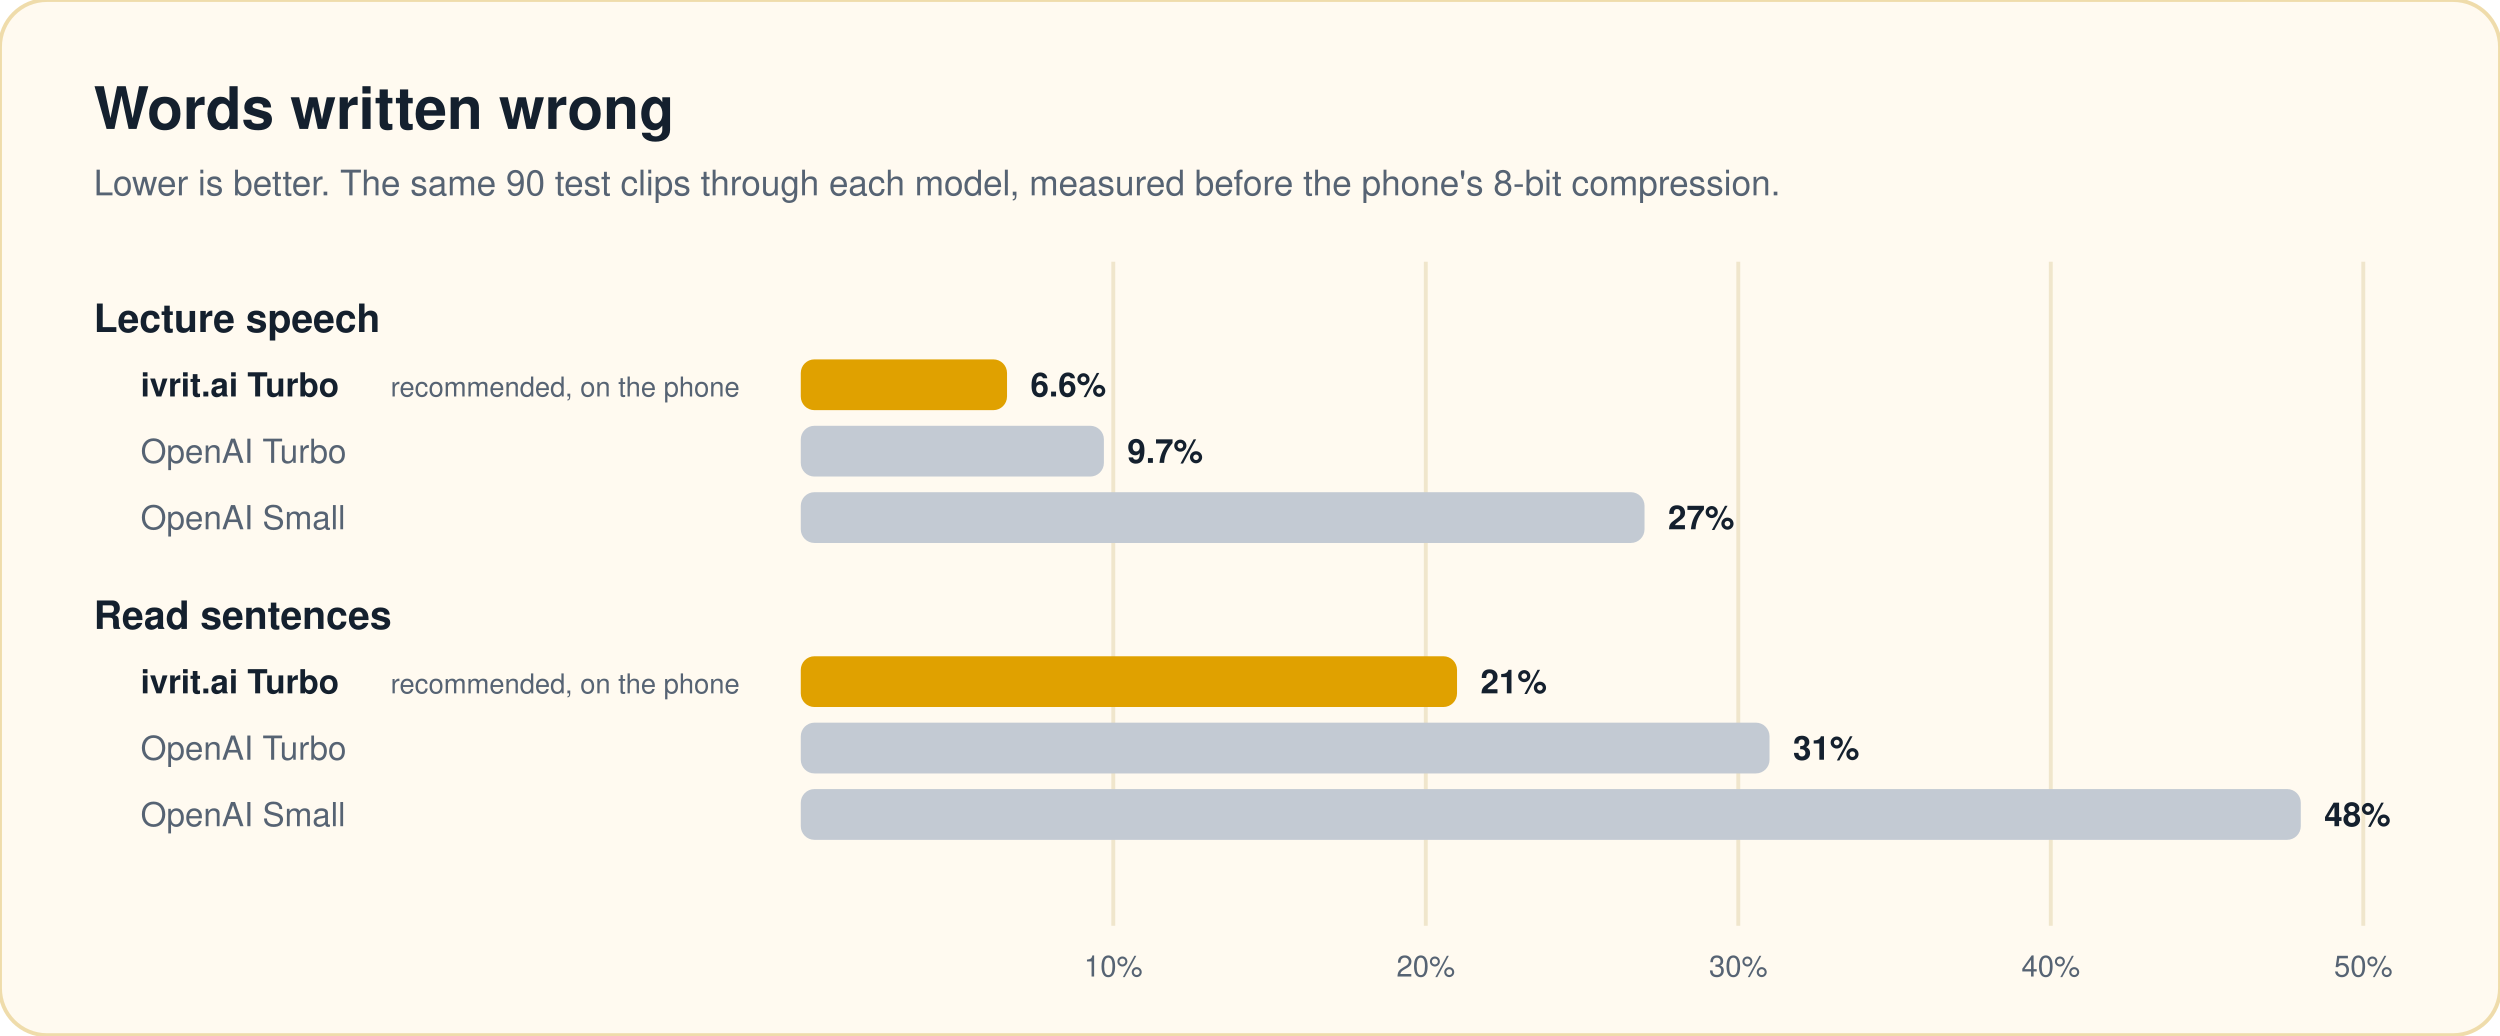
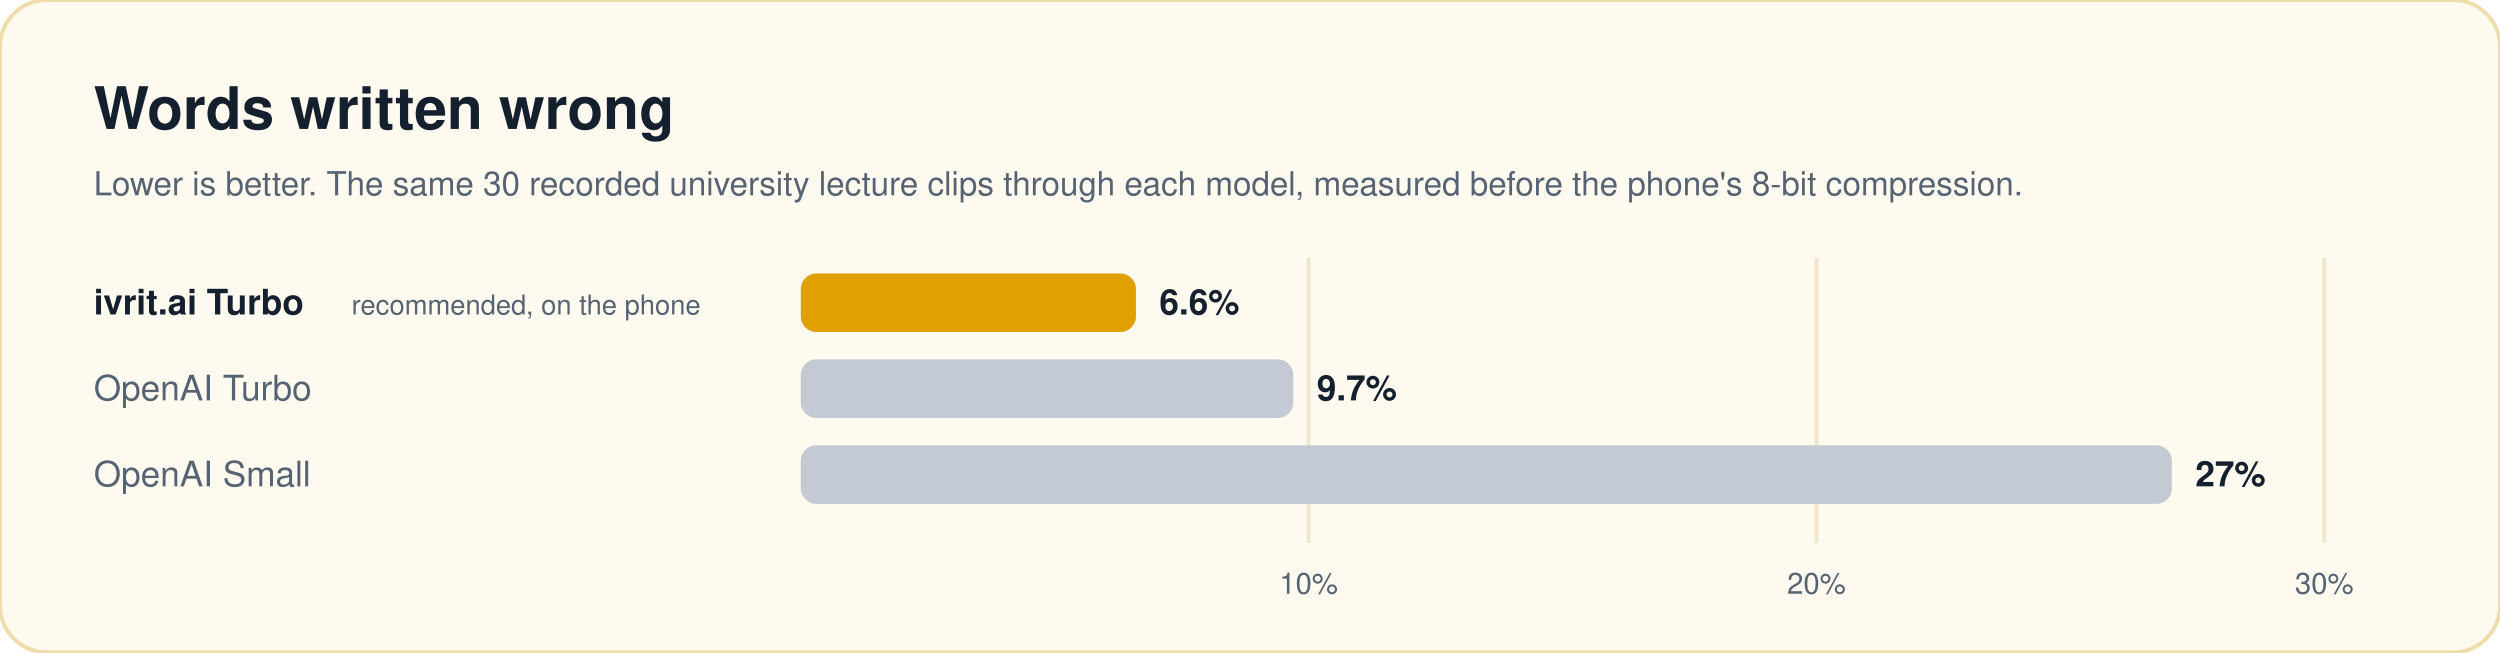
- <svg xmlns="http://www.w3.org/2000/svg" width="1280" height="530" viewBox="0 0 1280 530" role="img" aria-label="Words written wrong, lower is better: on lecture speech ivrit.ai Turbo 6.6%, OpenAI Turbo 9.7%, OpenAI Small 27%; on read sentences 21%, 31% and 48%.">
-   <rect width="1280" height="530" rx="24" fill="#fffaf0" stroke="#efdcab" stroke-width="2" />
+ <svg xmlns="http://www.w3.org/2000/svg" width="1280" height="334" viewBox="0 0 1280 334" role="img" aria-label="Words written wrong on 30 recorded lecture clips, lower is better: ivrit.ai Turbo 6.6%, OpenAI Turbo 9.7%, OpenAI Small 27%.">
+   <rect width="1280" height="334" rx="24" fill="#fffaf0" stroke="#efdcab" stroke-width="2" />
  <text x="48" y="66" font-family="-apple-system, BlinkMacSystemFont, 'Segoe UI', Helvetica, Arial, sans-serif" font-size="30" font-weight="700" fill="#14202e" text-anchor="start">Words written wrong</text>
-   <text x="48" y="100" font-family="-apple-system, BlinkMacSystemFont, 'Segoe UI', Helvetica, Arial, sans-serif" font-size="18" font-weight="500" fill="#566373" text-anchor="start">Lower is better. The same 90 test clips through each model, measured before the phone's 8-bit compression.</text>
-   <line x1="570.0" y1="134" x2="570.0" y2="474" stroke="#f0e6cc" stroke-width="2" />
-   <text x="570.0" y="500" font-family="-apple-system, BlinkMacSystemFont, 'Segoe UI', Helvetica, Arial, sans-serif" font-size="15" font-weight="500" fill="#566373" text-anchor="middle">10%</text>
-   <line x1="730.0" y1="134" x2="730.0" y2="474" stroke="#f0e6cc" stroke-width="2" />
-   <text x="730.0" y="500" font-family="-apple-system, BlinkMacSystemFont, 'Segoe UI', Helvetica, Arial, sans-serif" font-size="15" font-weight="500" fill="#566373" text-anchor="middle">20%</text>
-   <line x1="890.0" y1="134" x2="890.0" y2="474" stroke="#f0e6cc" stroke-width="2" />
-   <text x="890.0" y="500" font-family="-apple-system, BlinkMacSystemFont, 'Segoe UI', Helvetica, Arial, sans-serif" font-size="15" font-weight="500" fill="#566373" text-anchor="middle">30%</text>
-   <line x1="1050.0" y1="134" x2="1050.0" y2="474" stroke="#f0e6cc" stroke-width="2" />
-   <text x="1050.0" y="500" font-family="-apple-system, BlinkMacSystemFont, 'Segoe UI', Helvetica, Arial, sans-serif" font-size="15" font-weight="500" fill="#566373" text-anchor="middle">40%</text>
-   <line x1="1210.0" y1="134" x2="1210.0" y2="474" stroke="#f0e6cc" stroke-width="2" />
-   <text x="1210.0" y="500" font-family="-apple-system, BlinkMacSystemFont, 'Segoe UI', Helvetica, Arial, sans-serif" font-size="15" font-weight="500" fill="#566373" text-anchor="middle">50%</text>
-   <text x="48" y="170" font-family="-apple-system, BlinkMacSystemFont, 'Segoe UI', Helvetica, Arial, sans-serif" font-size="20" font-weight="700" fill="#14202e" text-anchor="start">Lecture speech</text>
-   <text x="72" y="203" font-family="-apple-system, BlinkMacSystemFont, 'Segoe UI', Helvetica, Arial, sans-serif" font-size="17" font-weight="600" fill="#14202e" text-anchor="start">ivrit.ai Turbo</text>
-   <rect x="410" y="184" width="105.6" height="26" rx="7" fill="#e0a100" />
-   <text x="527.6" y="203" font-family="-apple-system, BlinkMacSystemFont, 'Segoe UI', Helvetica, Arial, sans-serif" font-size="17" font-weight="700" fill="#14202e" text-anchor="start">6.6%</text>
-   <text x="200" y="203" font-family="-apple-system, BlinkMacSystemFont, 'Segoe UI', Helvetica, Arial, sans-serif" font-size="14" font-weight="500" fill="#566373" text-anchor="start">recommended, on the phone</text>
-   <text x="72" y="237" font-family="-apple-system, BlinkMacSystemFont, 'Segoe UI', Helvetica, Arial, sans-serif" font-size="17" font-weight="500" fill="#566373" text-anchor="start">OpenAI Turbo</text>
-   <rect x="410" y="218" width="155.2" height="26" rx="7" fill="#c3cad3" />
-   <text x="577.2" y="237" font-family="-apple-system, BlinkMacSystemFont, 'Segoe UI', Helvetica, Arial, sans-serif" font-size="17" font-weight="700" fill="#14202e" text-anchor="start">9.7%</text>
-   <text x="72" y="271" font-family="-apple-system, BlinkMacSystemFont, 'Segoe UI', Helvetica, Arial, sans-serif" font-size="17" font-weight="500" fill="#566373" text-anchor="start">OpenAI Small</text>
-   <rect x="410" y="252" width="432.0" height="26" rx="7" fill="#c3cad3" />
-   <text x="854.0" y="271" font-family="-apple-system, BlinkMacSystemFont, 'Segoe UI', Helvetica, Arial, sans-serif" font-size="17" font-weight="700" fill="#14202e" text-anchor="start">27%</text>
-   <text x="48" y="322" font-family="-apple-system, BlinkMacSystemFont, 'Segoe UI', Helvetica, Arial, sans-serif" font-size="20" font-weight="700" fill="#14202e" text-anchor="start">Read sentences</text>
-   <text x="72" y="355" font-family="-apple-system, BlinkMacSystemFont, 'Segoe UI', Helvetica, Arial, sans-serif" font-size="17" font-weight="600" fill="#14202e" text-anchor="start">ivrit.ai Turbo</text>
-   <rect x="410" y="336" width="336.0" height="26" rx="7" fill="#e0a100" />
-   <text x="758.0" y="355" font-family="-apple-system, BlinkMacSystemFont, 'Segoe UI', Helvetica, Arial, sans-serif" font-size="17" font-weight="700" fill="#14202e" text-anchor="start">21%</text>
-   <text x="200" y="355" font-family="-apple-system, BlinkMacSystemFont, 'Segoe UI', Helvetica, Arial, sans-serif" font-size="14" font-weight="500" fill="#566373" text-anchor="start">recommended, on the phone</text>
-   <text x="72" y="389" font-family="-apple-system, BlinkMacSystemFont, 'Segoe UI', Helvetica, Arial, sans-serif" font-size="17" font-weight="500" fill="#566373" text-anchor="start">OpenAI Turbo</text>
-   <rect x="410" y="370" width="496.0" height="26" rx="7" fill="#c3cad3" />
-   <text x="918.0" y="389" font-family="-apple-system, BlinkMacSystemFont, 'Segoe UI', Helvetica, Arial, sans-serif" font-size="17" font-weight="700" fill="#14202e" text-anchor="start">31%</text>
-   <text x="72" y="423" font-family="-apple-system, BlinkMacSystemFont, 'Segoe UI', Helvetica, Arial, sans-serif" font-size="17" font-weight="500" fill="#566373" text-anchor="start">OpenAI Small</text>
-   <rect x="410" y="404" width="768.0" height="26" rx="7" fill="#c3cad3" />
-   <text x="1190.0" y="423" font-family="-apple-system, BlinkMacSystemFont, 'Segoe UI', Helvetica, Arial, sans-serif" font-size="17" font-weight="700" fill="#14202e" text-anchor="start">48%</text>
+   <text x="48" y="100" font-family="-apple-system, BlinkMacSystemFont, 'Segoe UI', Helvetica, Arial, sans-serif" font-size="17" font-weight="500" fill="#566373" text-anchor="start">Lower is better. The same 30 recorded university lecture clips through each model, measured before the phone's 8-bit compression.</text>
+   <line x1="670.0" y1="132" x2="670.0" y2="278" stroke="#f0e6cc" stroke-width="2" />
+   <text x="670.0" y="304" font-family="-apple-system, BlinkMacSystemFont, 'Segoe UI', Helvetica, Arial, sans-serif" font-size="15" font-weight="500" fill="#566373" text-anchor="middle">10%</text>
+   <line x1="930.0" y1="132" x2="930.0" y2="278" stroke="#f0e6cc" stroke-width="2" />
+   <text x="930.0" y="304" font-family="-apple-system, BlinkMacSystemFont, 'Segoe UI', Helvetica, Arial, sans-serif" font-size="15" font-weight="500" fill="#566373" text-anchor="middle">20%</text>
+   <line x1="1190.0" y1="132" x2="1190.0" y2="278" stroke="#f0e6cc" stroke-width="2" />
+   <text x="1190.0" y="304" font-family="-apple-system, BlinkMacSystemFont, 'Segoe UI', Helvetica, Arial, sans-serif" font-size="15" font-weight="500" fill="#566373" text-anchor="middle">30%</text>
+   <text x="48" y="161" font-family="-apple-system, BlinkMacSystemFont, 'Segoe UI', Helvetica, Arial, sans-serif" font-size="18" font-weight="700" fill="#14202e" text-anchor="start">ivrit.ai Turbo</text>
+   <rect x="410" y="140" width="171.6" height="30" rx="8" fill="#e0a100" />
+   <text x="593.6" y="161" font-family="-apple-system, BlinkMacSystemFont, 'Segoe UI', Helvetica, Arial, sans-serif" font-size="18" font-weight="700" fill="#14202e" text-anchor="start">6.6%</text>
+   <text x="180" y="161" font-family="-apple-system, BlinkMacSystemFont, 'Segoe UI', Helvetica, Arial, sans-serif" font-size="14" font-weight="500" fill="#566373" text-anchor="start">recommended, on the phone</text>
+   <text x="48" y="205" font-family="-apple-system, BlinkMacSystemFont, 'Segoe UI', Helvetica, Arial, sans-serif" font-size="18" font-weight="500" fill="#566373" text-anchor="start">OpenAI Turbo</text>
+   <rect x="410" y="184" width="252.2" height="30" rx="8" fill="#c3cad3" />
+   <text x="674.2" y="205" font-family="-apple-system, BlinkMacSystemFont, 'Segoe UI', Helvetica, Arial, sans-serif" font-size="18" font-weight="700" fill="#14202e" text-anchor="start">9.7%</text>
+   <text x="48" y="249" font-family="-apple-system, BlinkMacSystemFont, 'Segoe UI', Helvetica, Arial, sans-serif" font-size="18" font-weight="500" fill="#566373" text-anchor="start">OpenAI Small</text>
+   <rect x="410" y="228" width="702.0" height="30" rx="8" fill="#c3cad3" />
+   <text x="1124.0" y="249" font-family="-apple-system, BlinkMacSystemFont, 'Segoe UI', Helvetica, Arial, sans-serif" font-size="18" font-weight="700" fill="#14202e" text-anchor="start">27%</text>
</svg>
